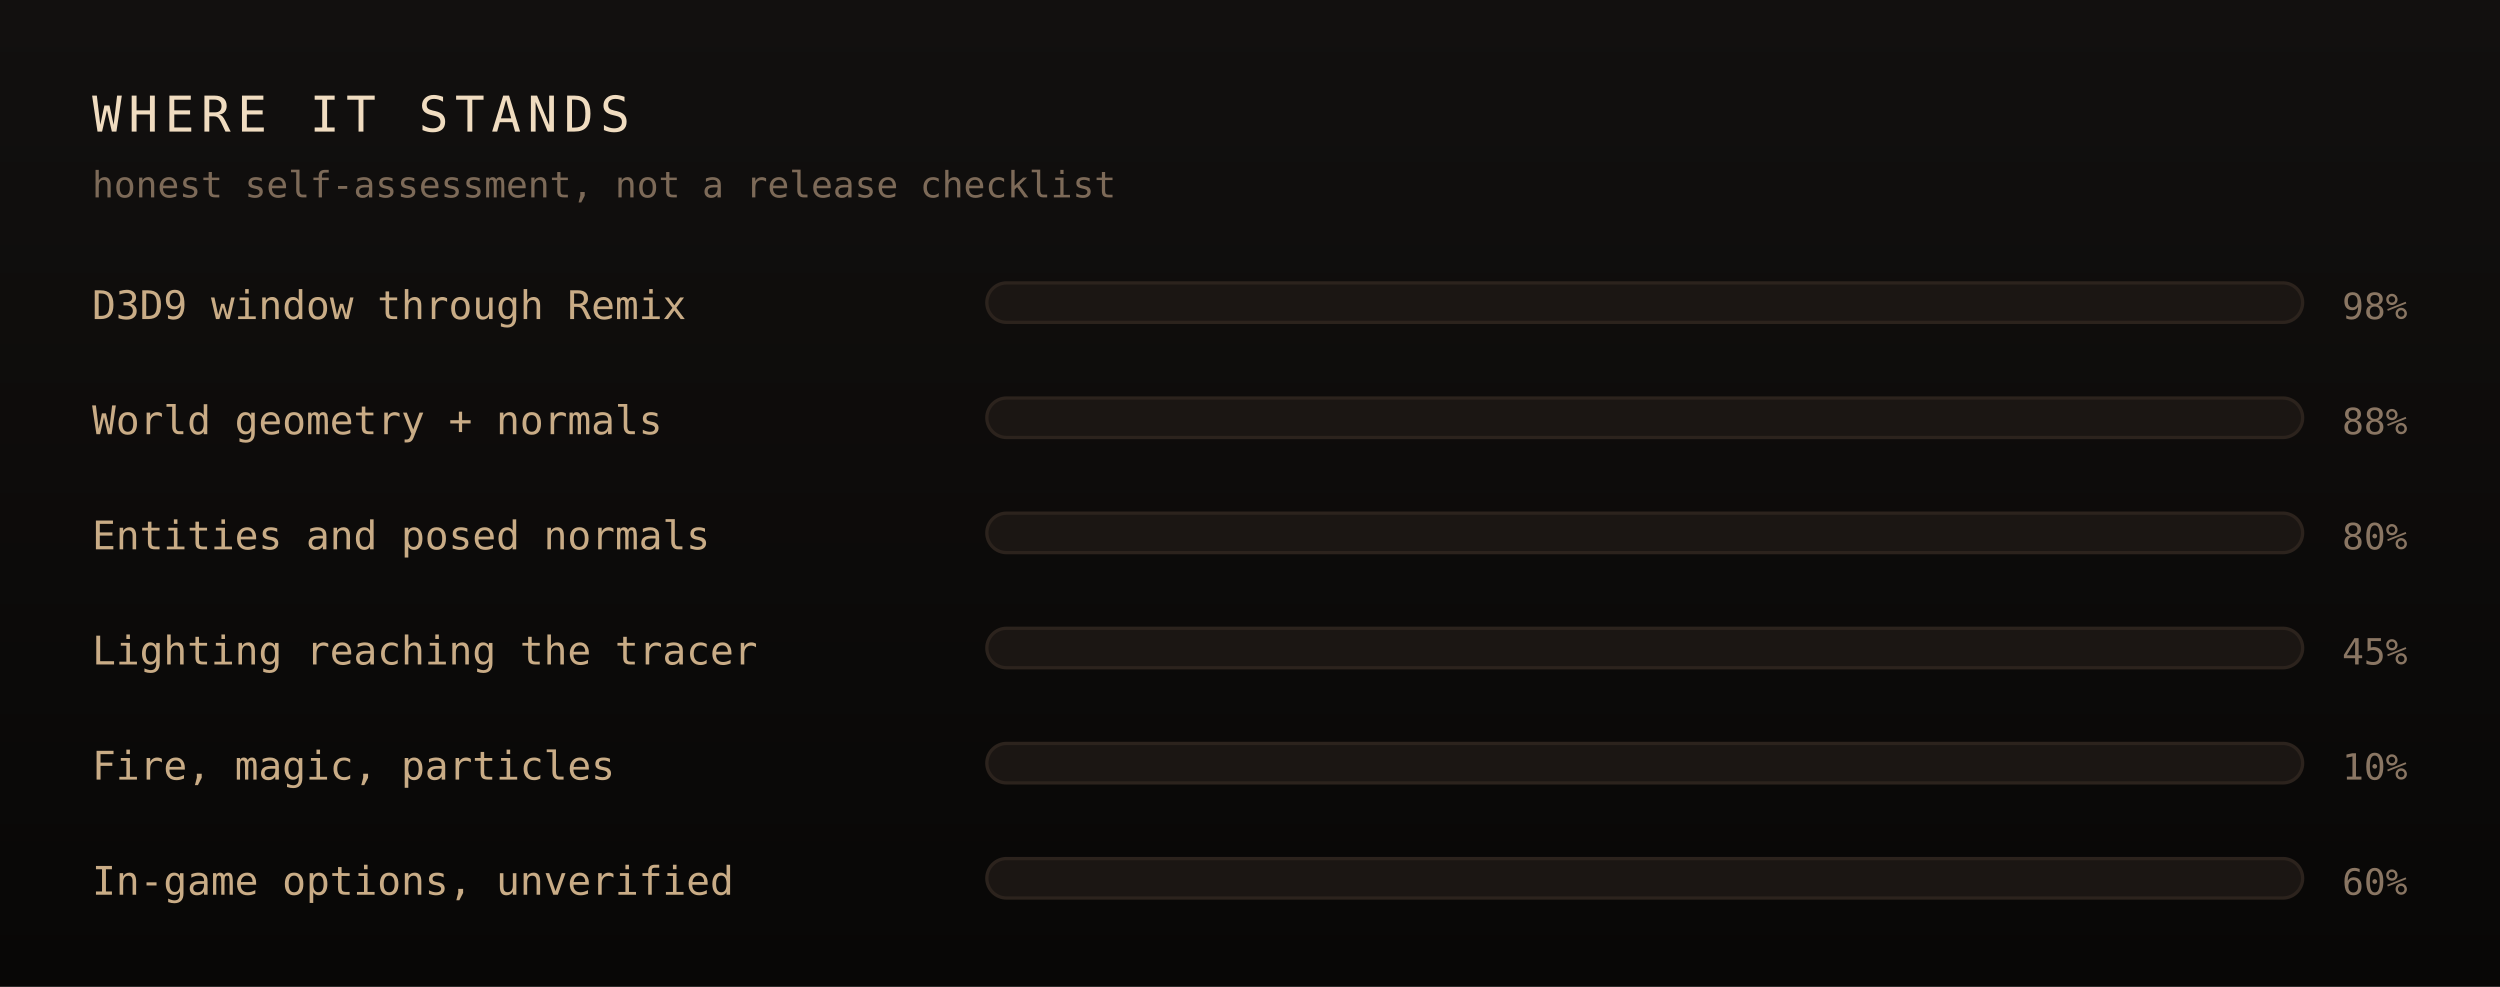
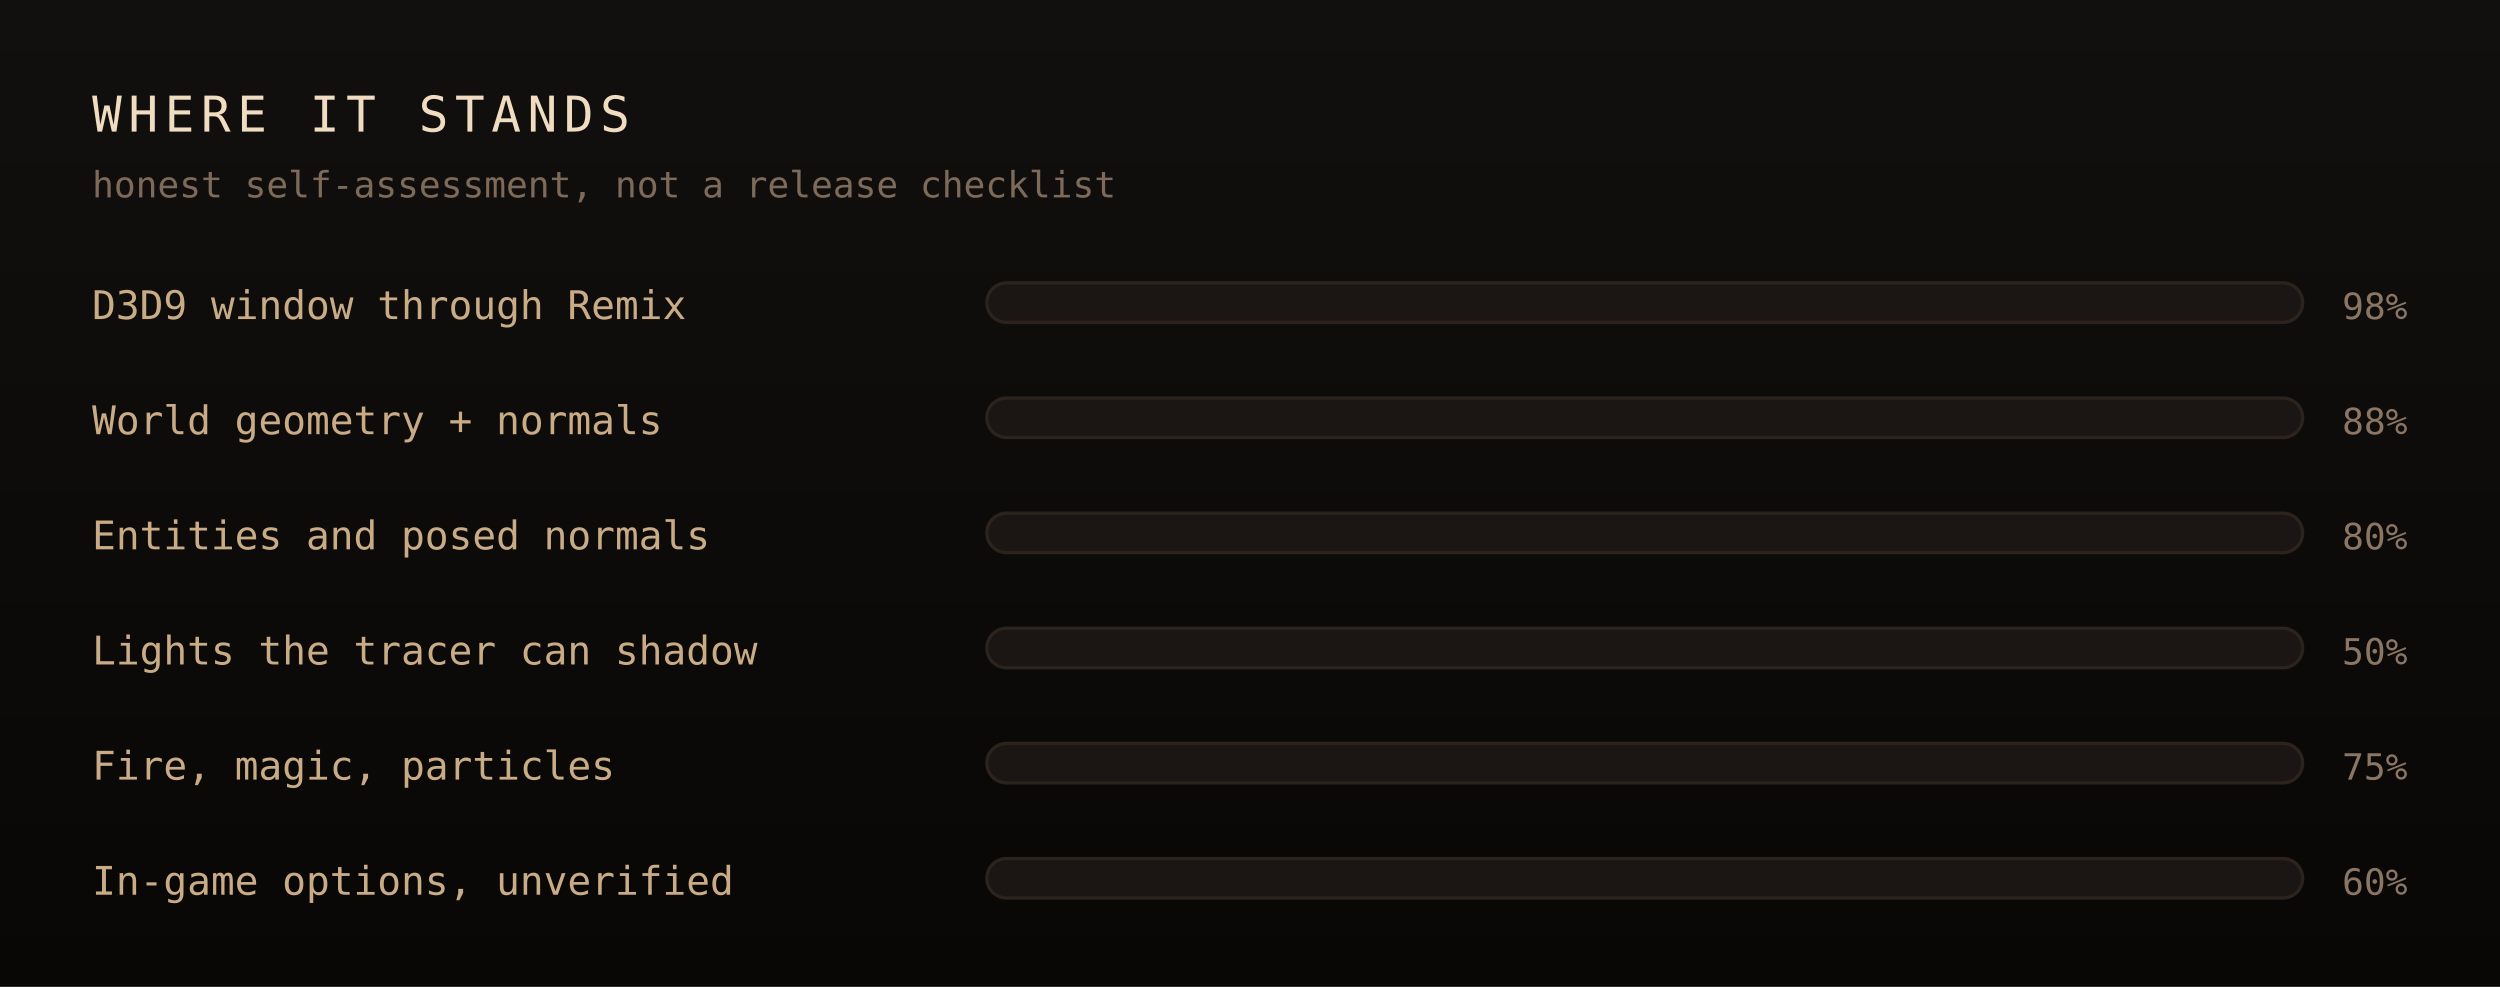
<svg xmlns="http://www.w3.org/2000/svg" viewBox="0 0 760 300" width="760" height="300" role="img" aria-label="Progress by area: renderer, geometry, materials, lighting, effects, runtime switching">
  <defs>
    <linearGradient id="fill" x1="0" y1="0" x2="1" y2="0">
      <stop offset="0%" stop-color="#c2521a" />
      <stop offset="100%" stop-color="#ffb457" />
    </linearGradient>
    <linearGradient id="paneBg" x1="0" y1="0" x2="0" y2="1">
      <stop offset="0%" stop-color="#12100f" />
      <stop offset="100%" stop-color="#080706" />
    </linearGradient>
  </defs>
  <rect width="760" height="300" fill="url(#paneBg)" />
  <g font-family="Consolas, 'DejaVu Sans Mono', monospace">
    <text x="28" y="40" font-size="15" fill="#f0dcc0" letter-spacing="2">WHERE IT STANDS</text>
    <text x="28" y="60" font-size="11" fill="#7d6a58">honest self-assessment, not a release checklist</text>
    <g>
      <text x="28" y="97" font-size="12" fill="#c9ac86">D3D9 window through Remix</text>
      <rect x="300" y="86" width="400" height="12" rx="6" fill="#1b1613" stroke="#2c231d" />
      <rect x="300" y="86" height="12" rx="6" fill="url(#fill)" width="0">
        <animate attributeName="width" from="0" to="392" dur="1.1s" begin="0.1s" fill="freeze" />
      </rect>
      <text x="712" y="97" font-size="11" fill="#8a7663">98%</text>
    </g>
    <g>
      <text x="28" y="132" font-size="12" fill="#c9ac86">World geometry + normals</text>
      <rect x="300" y="121" width="400" height="12" rx="6" fill="#1b1613" stroke="#2c231d" />
      <rect x="300" y="121" height="12" rx="6" fill="url(#fill)" width="0">
        <animate attributeName="width" from="0" to="352" dur="1.1s" begin="0.25s" fill="freeze" />
      </rect>
      <text x="712" y="132" font-size="11" fill="#8a7663">88%</text>
    </g>
    <g>
      <text x="28" y="167" font-size="12" fill="#c9ac86">Entities and posed normals</text>
      <rect x="300" y="156" width="400" height="12" rx="6" fill="#1b1613" stroke="#2c231d" />
      <rect x="300" y="156" height="12" rx="6" fill="url(#fill)" width="0">
        <animate attributeName="width" from="0" to="320" dur="1.1s" begin="0.4s" fill="freeze" />
      </rect>
      <text x="712" y="167" font-size="11" fill="#8a7663">80%</text>
    </g>
    <g>
-       <text x="28" y="202" font-size="12" fill="#c9ac86">Lighting reaching the tracer</text>
+       <text x="28" y="202" font-size="12" fill="#c9ac86">Lights the tracer can shadow</text>
      <rect x="300" y="191" width="400" height="12" rx="6" fill="#1b1613" stroke="#2c231d" />
      <rect x="300" y="191" height="12" rx="6" fill="url(#fill)" width="0">
-         <animate attributeName="width" from="0" to="180" dur="1.1s" begin="0.55s" fill="freeze" />
+         <animate attributeName="width" from="0" to="200" dur="1.1s" begin="0.55s" fill="freeze" />
      </rect>
-       <text x="712" y="202" font-size="11" fill="#8a7663">45%</text>
+       <text x="712" y="202" font-size="11" fill="#8a7663">50%</text>
    </g>
    <g>
      <text x="28" y="237" font-size="12" fill="#c9ac86">Fire, magic, particles</text>
      <rect x="300" y="226" width="400" height="12" rx="6" fill="#1b1613" stroke="#2c231d" />
      <rect x="300" y="226" height="12" rx="6" fill="url(#fill)" width="0">
-         <animate attributeName="width" from="0" to="40" dur="1.1s" begin="0.7s" fill="freeze" />
+         <animate attributeName="width" from="0" to="300" dur="1.1s" begin="0.7s" fill="freeze" />
      </rect>
-       <text x="712" y="237" font-size="11" fill="#8a7663">10%</text>
+       <text x="712" y="237" font-size="11" fill="#8a7663">75%</text>
    </g>
    <g>
      <text x="28" y="272" font-size="12" fill="#c9ac86">In-game options, unverified</text>
      <rect x="300" y="261" width="400" height="12" rx="6" fill="#1b1613" stroke="#2c231d" />
      <rect x="300" y="261" height="12" rx="6" fill="url(#fill)" width="0">
        <animate attributeName="width" from="0" to="240" dur="1.1s" begin="0.85s" fill="freeze" />
      </rect>
      <text x="712" y="272" font-size="11" fill="#8a7663">60%</text>
    </g>
  </g>
</svg>
